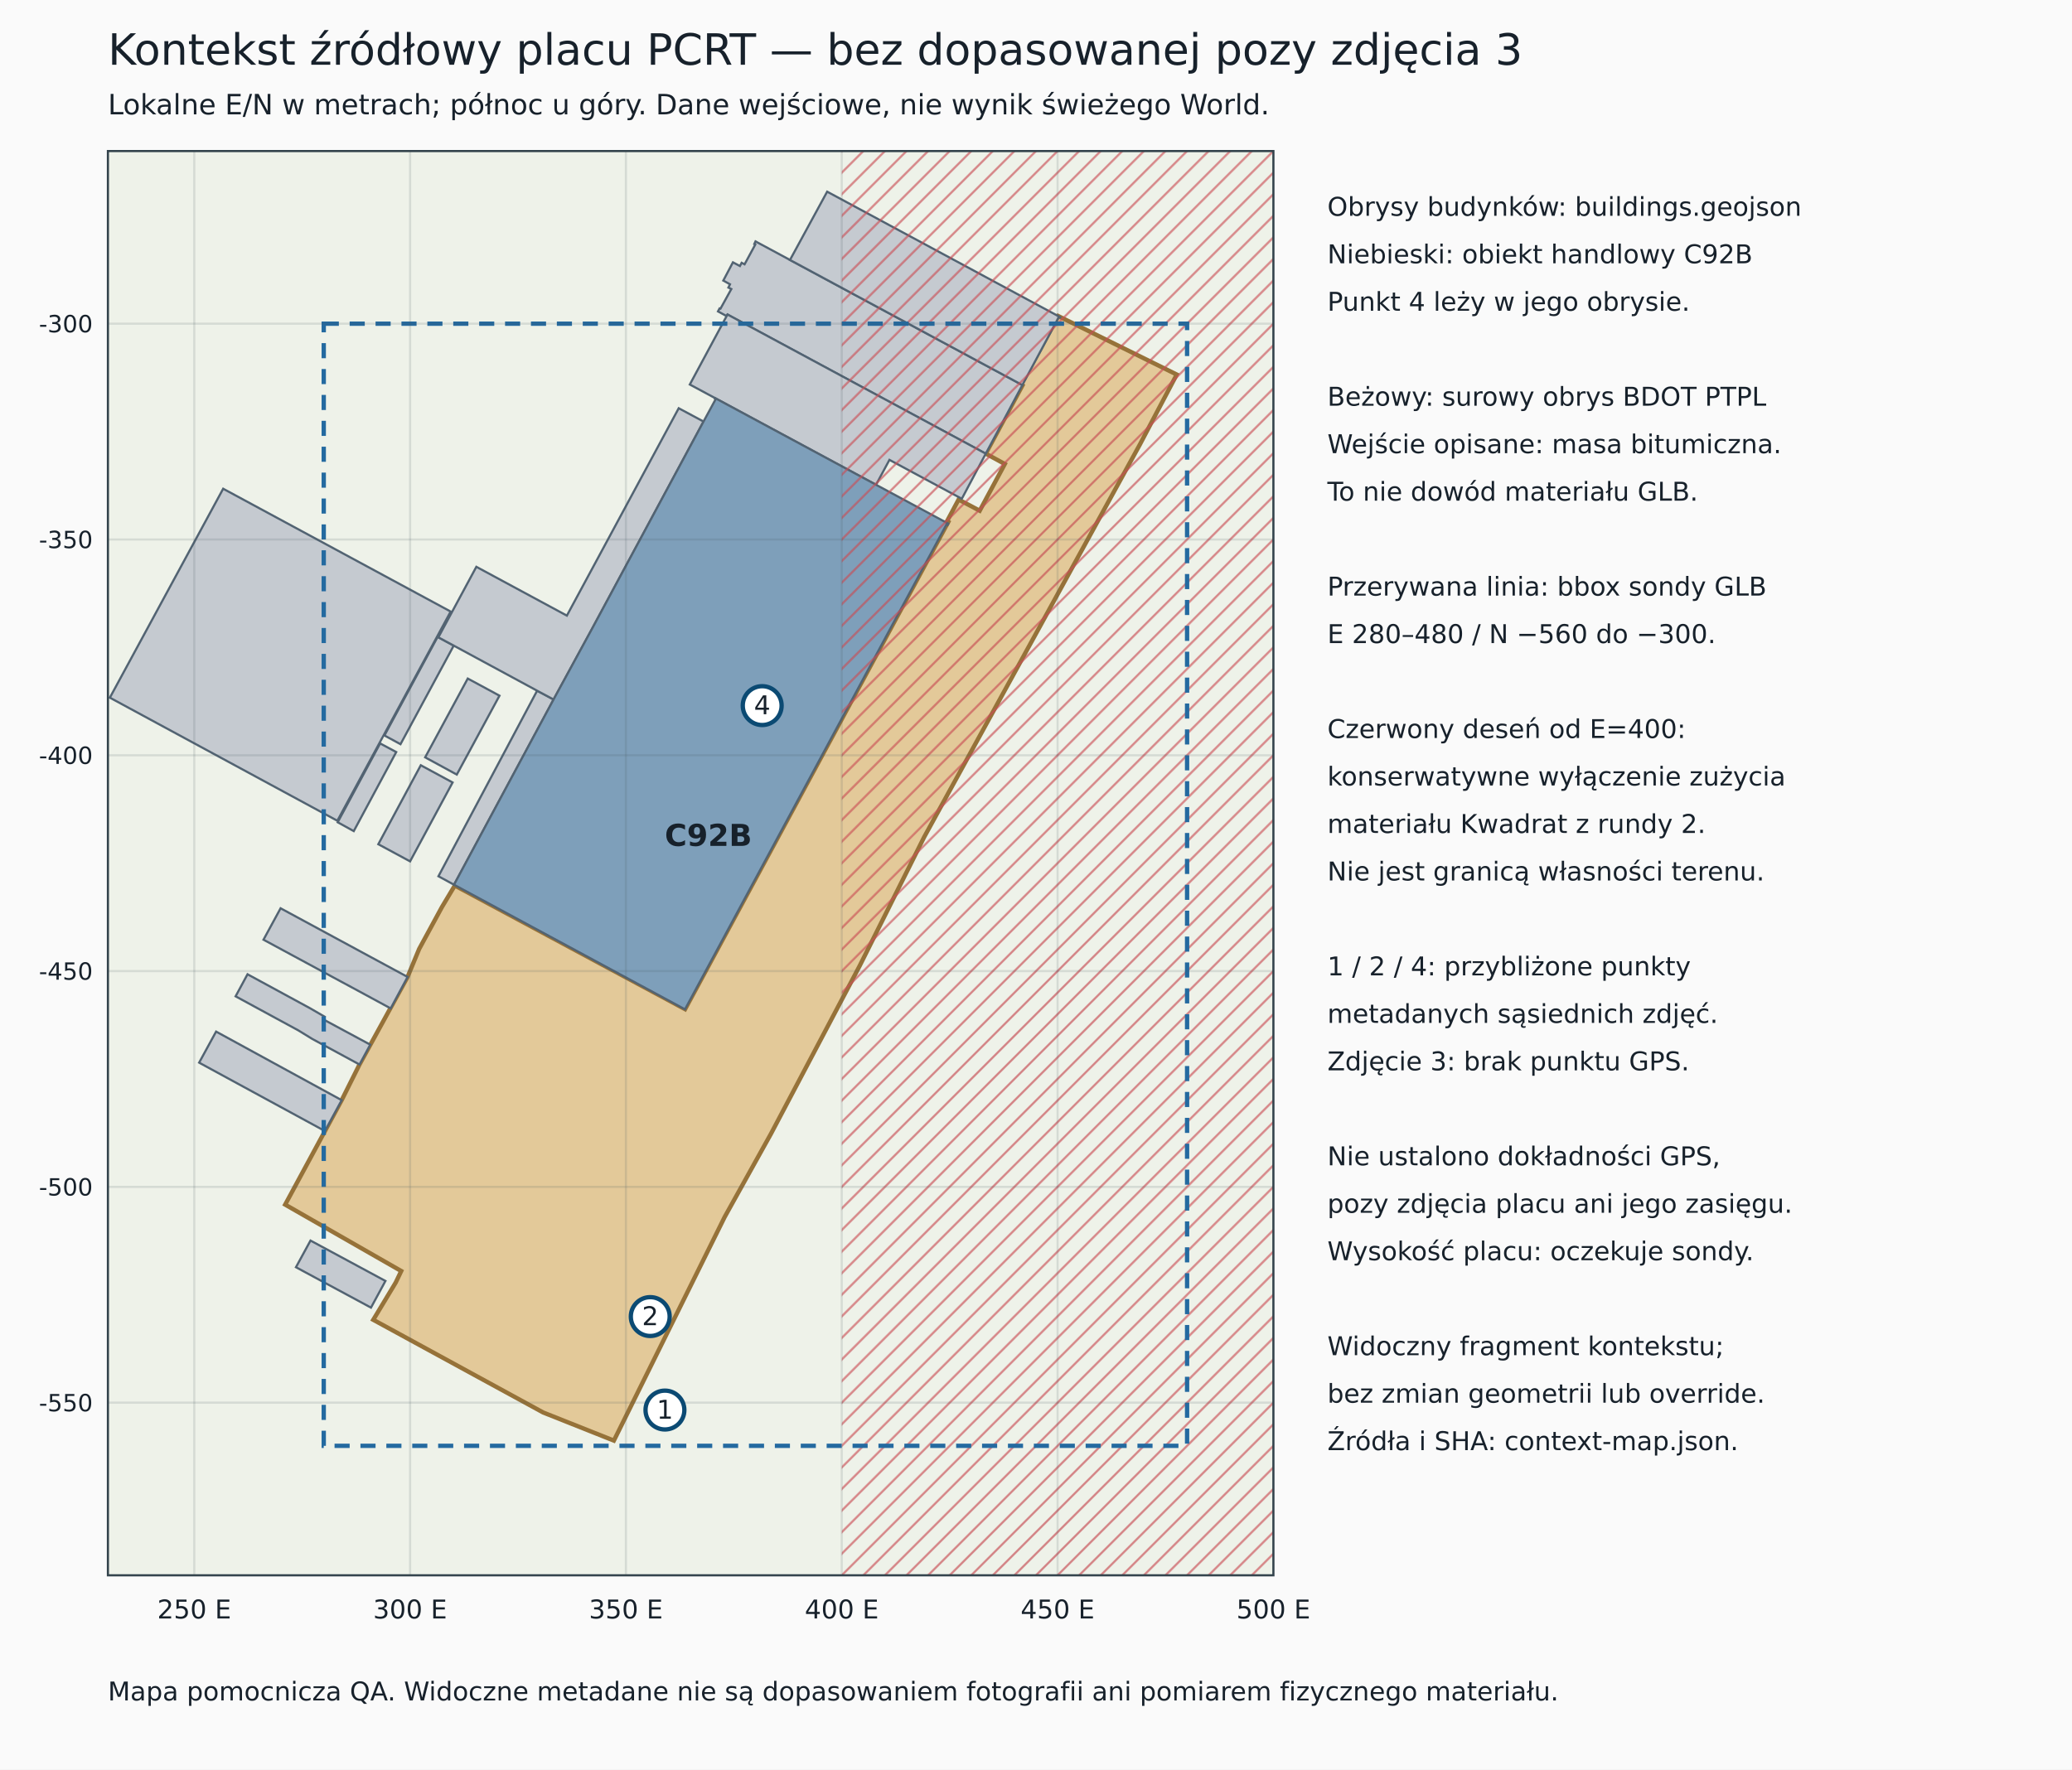
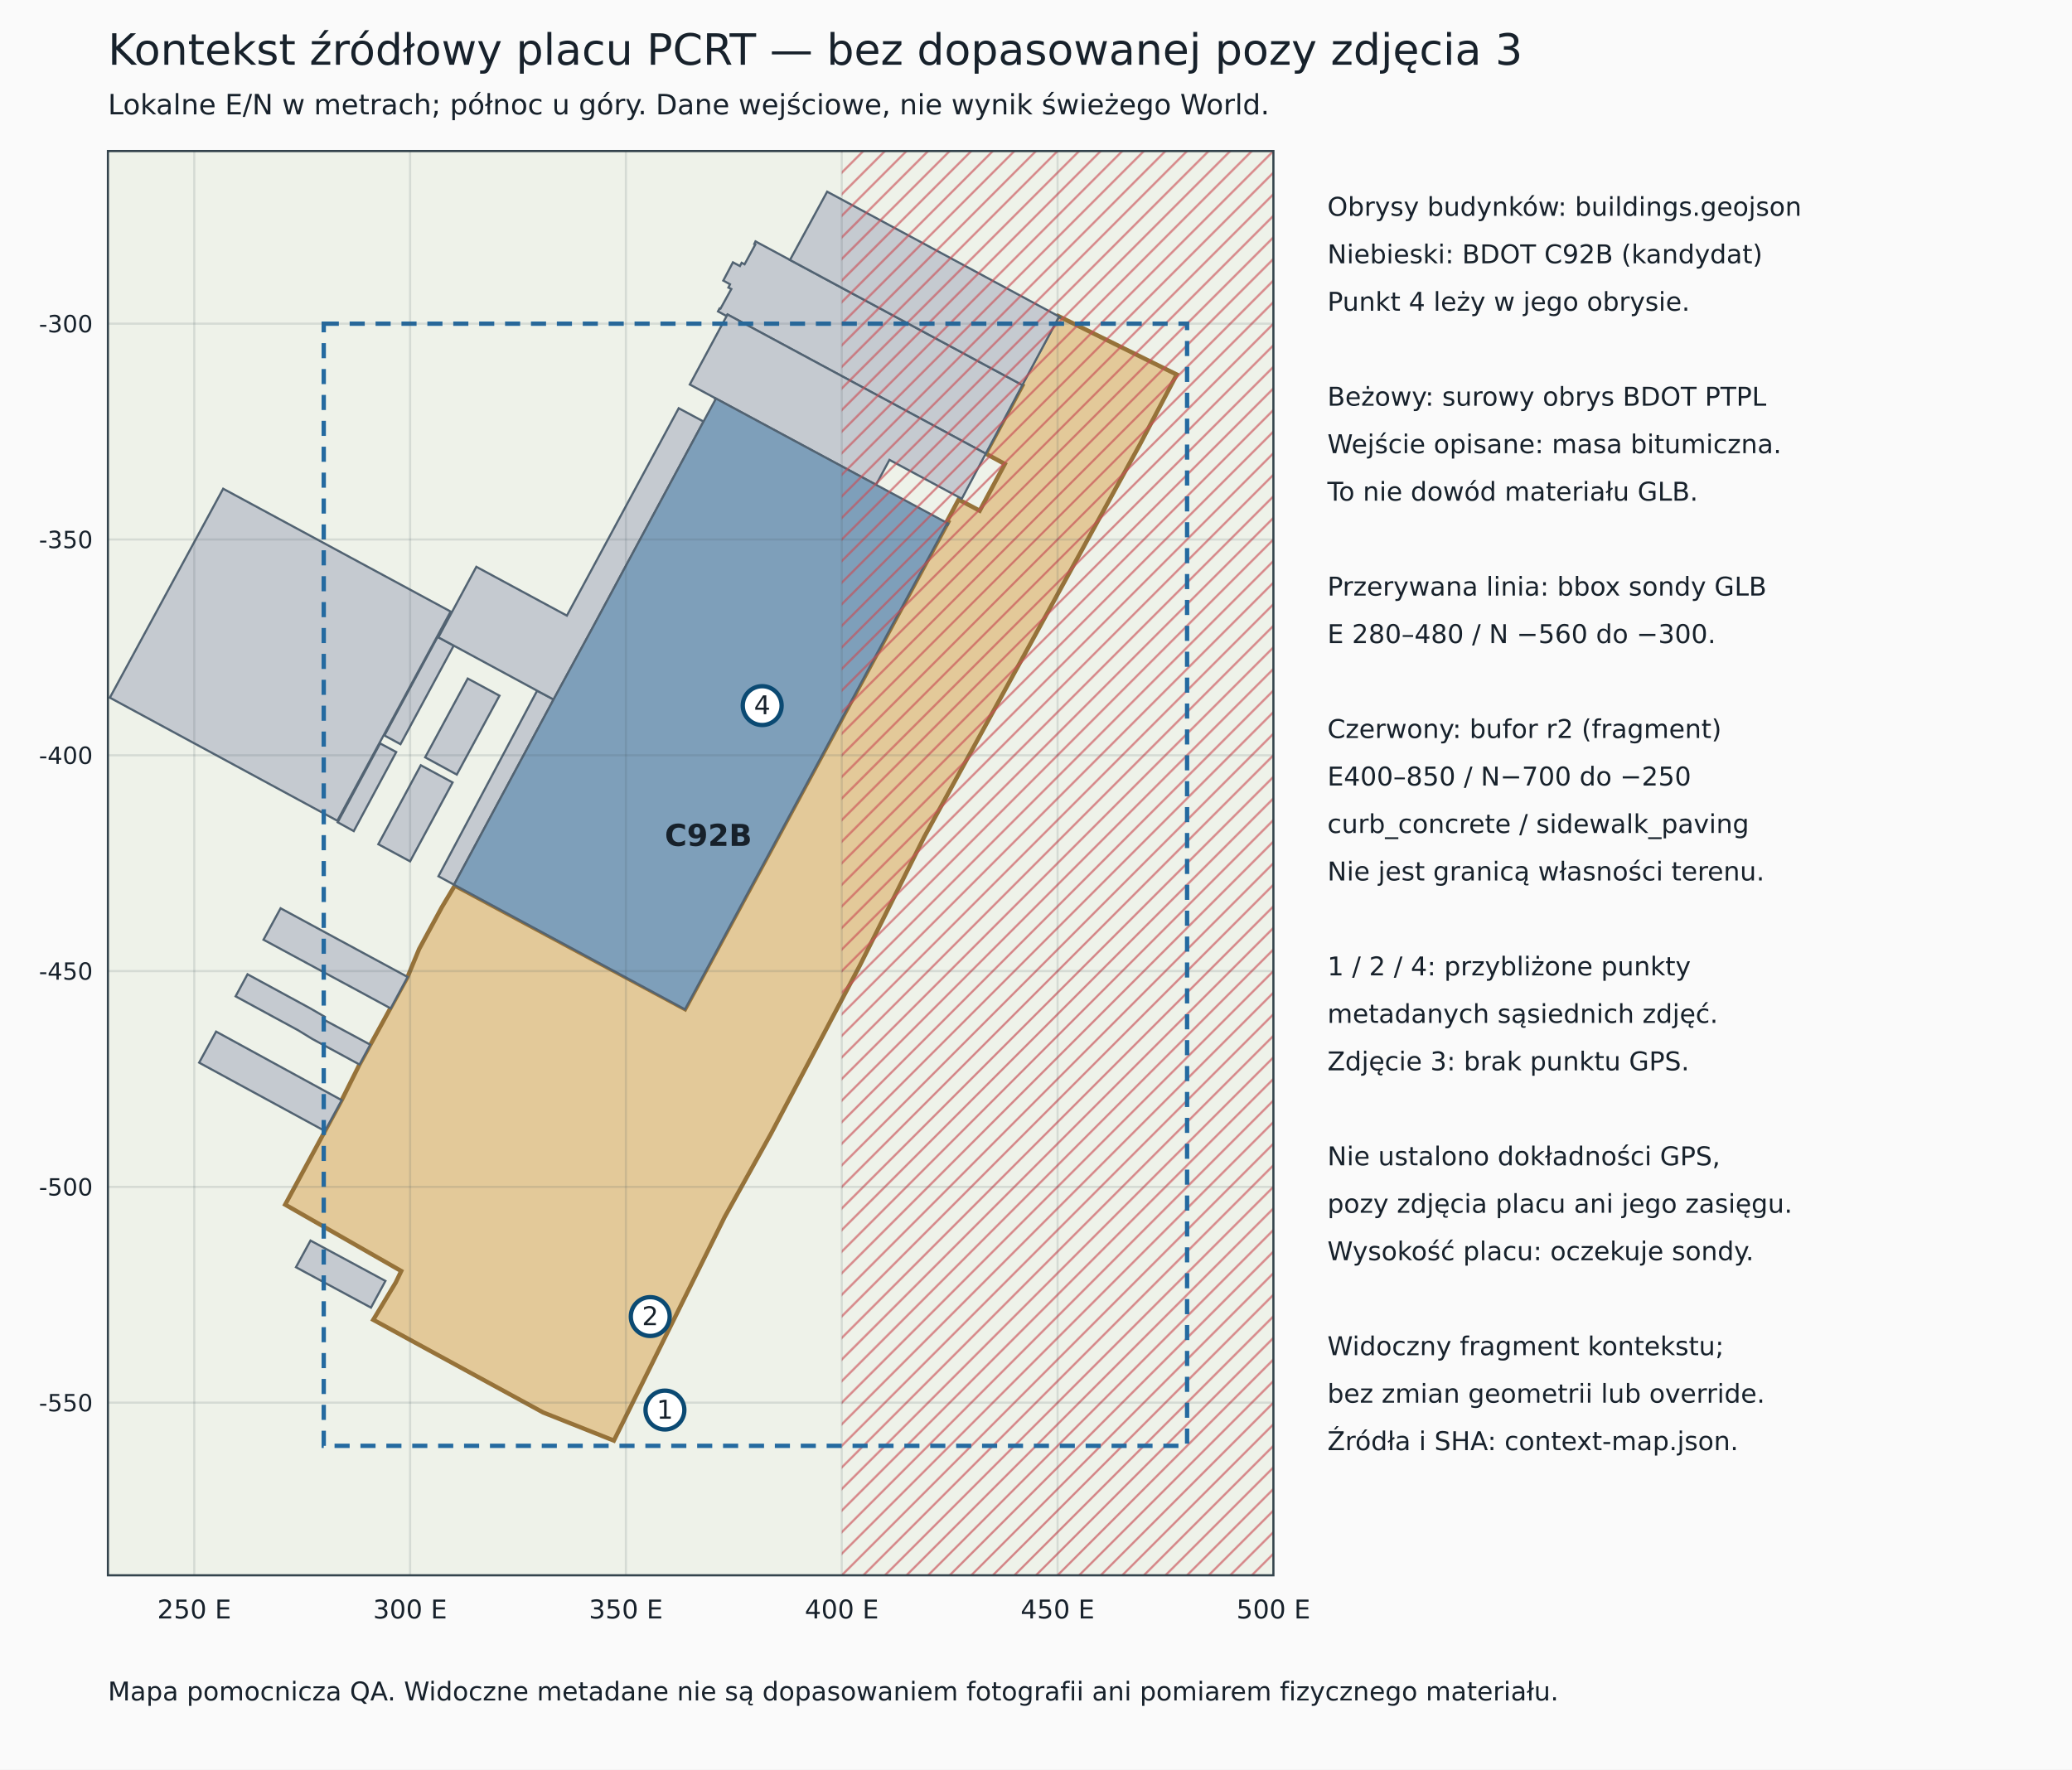
<svg xmlns="http://www.w3.org/2000/svg" width="960" height="820" viewBox="0 0 960 820">
  <rect width="960" height="820" fill="#fafafa" />
  <defs>
    <clipPath id="plot">
      <rect x="50" y="70" width="540" height="660" />
    </clipPath>
    <pattern id="exclude" width="10" height="10" patternUnits="userSpaceOnUse">
      <path d="M-2,2 L2,-2 M0,10 L10,0 M8,12 L12,8" stroke="#c54c53" stroke-width="1" />
    </pattern>
  </defs>
  <g font-family="DejaVu Sans,Arial,sans-serif" fill="#17212b">
    <text x="50" y="30" font-size="20">Kontekst źródłowy placu PCRT — bez dopasowanej pozy zdjęcia 3</text>
    <text x="50" y="53" font-size="13">Lokalne E/N w metrach; północ u góry. Dane wejściowe, nie wynik świeżego World.</text>
    <g clip-path="url(#plot)">
      <rect x="50" y="70" width="540" height="660" fill="#eef2e9" />
      <path d="M132.12,558.22 L158.30,509.82 L166.56,493.30 L188.84,452.72 L194.20,439.76 L204.74,420.36 L210.72,410.36 L317.42,467.66 L439.38,241.84 L438.80,241.48 L444.14,231.50 L453.92,236.66 L465.56,215.02 L456.72,210.22 L474.16,177.80 L473.52,178.38 L473.08,178.14 L490.30,146.46 L545.20,173.56 L528.00,206.22 L428.14,387.98 L398.26,447.66 L357.24,525.32 L335.72,564.02 L284.42,667.58 L251.68,654.56 L172.94,611.60 L183.34,594.34 L185.90,589.00 L132.12,558.22 Z " fill="#e3c999" fill-rule="evenodd" stroke="#967239" stroke-width="2" />
      <path d="M109.16,461.70 L138.18,477.46 L144.74,481.48 L166.56,493.30 L171.54,484.10 L149.74,472.36 L150.40,471.14 L143.76,467.28 L114.68,451.48 L109.16,461.70 Z " fill="#c5cad0" fill-rule="evenodd" stroke="#526372" stroke-width="1" />
      <path d="M196.98,350.96 L211.64,358.94 L231.42,322.38 L216.72,314.44 L196.98,350.96 Z " fill="#c5cad0" fill-rule="evenodd" stroke="#526372" stroke-width="1" />
      <path d="M178.12,340.82 L185.56,344.86 L210.22,299.18 L202.76,295.14 L178.12,340.82 Z " fill="#c5cad0" fill-rule="evenodd" stroke="#526372" stroke-width="1" />
      <path d="M156.46,381.04 L163.90,385.14 L183.58,348.50 L176.12,344.50 L156.46,381.04 Z " fill="#c5cad0" fill-rule="evenodd" stroke="#526372" stroke-width="1" />
      <path d="M203.14,406.06 L210.36,409.98 L256.48,324.14 L248.86,320.08 L203.14,406.06 Z " fill="#c5cad0" fill-rule="evenodd" stroke="#526372" stroke-width="1" />
      <path d="M175.28,391.22 L190.00,399.16 L209.70,362.60 L194.96,354.62 L175.28,391.22 Z " fill="#c5cad0" fill-rule="evenodd" stroke="#526372" stroke-width="1" />
      <path d="M332.66,144.30 L336.66,146.48 L337.06,145.74 L348.80,152.10 L455.84,209.76 L456.72,210.22 L473.68,178.44 L366.02,120.46 L350.04,111.86 L349.48,113.08 L349.94,113.32 L344.98,122.48 L343.62,121.78 L342.82,123.28 L339.58,121.56 L335.12,130.02 L338.22,131.74 L337.48,133.26 L338.84,133.94 L333.82,143.02 L333.40,142.92 L332.66,144.30 Z " fill="#c5cad0" fill-rule="evenodd" stroke="#526372" stroke-width="1" />
      <path d="M319.60,178.18 L331.42,184.54 L405.88,224.64 L412.10,213.10 L445.62,231.14 L456.72,210.22 L337.06,145.74 L336.66,146.48 L319.60,178.18 Z " fill="#c5cad0" fill-rule="evenodd" stroke="#526372" stroke-width="1" />
      <path d="M366.02,120.46 L473.68,178.44 L490.62,146.84 L491.12,147.10 L491.20,146.96 L383.24,88.82 L366.02,120.46 Z " fill="#c5cad0" fill-rule="evenodd" stroke="#526372" stroke-width="1" />
      <path d="M50.90,323.30 L156.30,380.34 L208.80,283.40 L103.40,226.48 L50.90,323.30 Z " fill="#c5cad0" fill-rule="evenodd" stroke="#526372" stroke-width="1" />
      <path d="M203.10,295.34 L210.22,299.18 L248.86,320.08 L256.48,324.14 L274.24,291.50 L325.96,195.34 L314.46,189.18 L262.64,285.28 L220.70,262.66 L203.10,295.34 Z " fill="#c5cad0" fill-rule="evenodd" stroke="#526372" stroke-width="1" />
      <path d="M210.36,409.98 L317.36,467.72 L438.52,243.04 L439.00,243.32 L439.36,242.66 L405.88,224.64 L331.42,184.54 L331.30,184.78 L331.60,184.94 L325.96,195.34 L274.24,291.50 L256.48,324.14 L210.36,409.98 Z " fill="#7e9fba" fill-rule="evenodd" stroke="#526372" stroke-width="1" />
      <path d="M92.26,492.44 L150.52,524.12 L158.30,509.82 L100.12,478.04 L92.26,492.44 Z " fill="#c5cad0" fill-rule="evenodd" stroke="#526372" stroke-width="1" />
      <path d="M122.08,435.46 L158.44,455.10 L163.02,457.56 L181.00,467.30 L188.84,452.72 L170.90,443.02 L166.28,440.52 L130.00,420.90 L122.08,435.46 Z " fill="#c5cad0" fill-rule="evenodd" stroke="#526372" stroke-width="1" />
      <path d="M137.12,587.24 L171.88,605.96 L178.58,593.60 L143.86,574.88 L137.12,587.24 Z " fill="#c5cad0" fill-rule="evenodd" stroke="#526372" stroke-width="1" />
      <rect x="390.00" y="50.00" width="900" height="900" fill="url(#exclude)" opacity=".65" />
      <rect x="150.00" y="150.00" width="400" height="520" fill="none" stroke="#246aa0" stroke-width="2" stroke-dasharray="7,5" />
      <line x1="90.00" y1="70" x2="90.00" y2="730" stroke="#45545c" opacity=".15" />
      <line x1="190.00" y1="70" x2="190.00" y2="730" stroke="#45545c" opacity=".15" />
      <line x1="290.00" y1="70" x2="290.00" y2="730" stroke="#45545c" opacity=".15" />
      <line x1="390.00" y1="70" x2="390.00" y2="730" stroke="#45545c" opacity=".15" />
      <line x1="490.00" y1="70" x2="490.00" y2="730" stroke="#45545c" opacity=".15" />
      <line x1="590.00" y1="70" x2="590.00" y2="730" stroke="#45545c" opacity=".15" />
      <line x1="50" y1="650.00" x2="590" y2="650.00" stroke="#45545c" opacity=".15" />
      <line x1="50" y1="550.00" x2="590" y2="550.00" stroke="#45545c" opacity=".15" />
      <line x1="50" y1="450.00" x2="590" y2="450.00" stroke="#45545c" opacity=".15" />
      <line x1="50" y1="350.00" x2="590" y2="350.00" stroke="#45545c" opacity=".15" />
      <line x1="50" y1="250.00" x2="590" y2="250.00" stroke="#45545c" opacity=".15" />
      <line x1="50" y1="150.00" x2="590" y2="150.00" stroke="#45545c" opacity=".15" />
      <circle cx="308.08" cy="653.42" r="9" fill="#ffffff" stroke="#0b4a73" stroke-width="2" />
      <text x="308.08" y="657.42" text-anchor="middle" font-size="12">1</text>
      <circle cx="301.27" cy="610.10" r="9" fill="#ffffff" stroke="#0b4a73" stroke-width="2" />
      <text x="301.27" y="614.10" text-anchor="middle" font-size="12">2</text>
      <circle cx="353.14" cy="326.98" r="9" fill="#ffffff" stroke="#0b4a73" stroke-width="2" />
      <text x="353.14" y="330.98" text-anchor="middle" font-size="12">4</text>
      <text x="308.00" y="392.00" font-size="14" font-weight="bold">C92B</text>
    </g>
    <rect x="50" y="70" width="540" height="660" fill="none" stroke="#33434c" />
    <text x="90.00" y="750" text-anchor="middle" font-size="12">250 E</text>
    <text x="190.00" y="750" text-anchor="middle" font-size="12">300 E</text>
    <text x="290.00" y="750" text-anchor="middle" font-size="12">350 E</text>
    <text x="390.00" y="750" text-anchor="middle" font-size="12">400 E</text>
    <text x="490.00" y="750" text-anchor="middle" font-size="12">450 E</text>
    <text x="590.00" y="750" text-anchor="middle" font-size="12">500 E</text>
    <text x="43" y="654.00" text-anchor="end" font-size="11">-550</text>
    <text x="43" y="554.00" text-anchor="end" font-size="11">-500</text>
    <text x="43" y="454.00" text-anchor="end" font-size="11">-450</text>
    <text x="43" y="354.00" text-anchor="end" font-size="11">-400</text>
    <text x="43" y="254.00" text-anchor="end" font-size="11">-350</text>
    <text x="43" y="154.00" text-anchor="end" font-size="11">-300</text>
    <text x="615" y="100" font-size="12">Obrysy budynków: buildings.geojson</text>
-     <text x="615" y="122" font-size="12">Niebieski: obiekt handlowy C92B</text>
+     <text x="615" y="122" font-size="12">Niebieski: BDOT C92B (kandydat)</text>
    <text x="615" y="144" font-size="12">Punkt 4 leży w jego obrysie.</text>
    <text x="615" y="166" font-size="12" />
    <text x="615" y="188" font-size="12">Beżowy: surowy obrys BDOT PTPL</text>
    <text x="615" y="210" font-size="12">Wejście opisane: masa bitumiczna.</text>
    <text x="615" y="232" font-size="12">To nie dowód materiału GLB.</text>
    <text x="615" y="254" font-size="12" />
    <text x="615" y="276" font-size="12">Przerywana linia: bbox sondy GLB</text>
    <text x="615" y="298" font-size="12">E 280–480 / N −560 do −300.</text>
    <text x="615" y="320" font-size="12" />
-     <text x="615" y="342" font-size="12">Czerwony deseń od E=400:</text>
-     <text x="615" y="364" font-size="12">konserwatywne wyłączenie zużycia</text>
-     <text x="615" y="386" font-size="12">materiału Kwadrat z rundy 2.</text>
+     <text x="615" y="342" font-size="12">Czerwony: bufor r2 (fragment)</text>
+     <text x="615" y="364" font-size="12">E400–850 / N−700 do −250</text>
+     <text x="615" y="386" font-size="12">curb_concrete / sidewalk_paving</text>
    <text x="615" y="408" font-size="12">Nie jest granicą własności terenu.</text>
    <text x="615" y="430" font-size="12" />
    <text x="615" y="452" font-size="12">1 / 2 / 4: przybliżone punkty</text>
    <text x="615" y="474" font-size="12">metadanych sąsiednich zdjęć.</text>
    <text x="615" y="496" font-size="12">Zdjęcie 3: brak punktu GPS.</text>
    <text x="615" y="518" font-size="12" />
    <text x="615" y="540" font-size="12">Nie ustalono dokładności GPS,</text>
    <text x="615" y="562" font-size="12">pozy zdjęcia placu ani jego zasięgu.</text>
    <text x="615" y="584" font-size="12">Wysokość placu: oczekuje sondy.</text>
    <text x="615" y="606" font-size="12" />
    <text x="615" y="628" font-size="12">Widoczny fragment kontekstu;</text>
    <text x="615" y="650" font-size="12">bez zmian geometrii lub override.</text>
    <text x="615" y="672" font-size="12">Źródła i SHA: context-map.json.</text>
    <text x="50" y="788" font-size="12">Mapa pomocnicza QA. Widoczne metadane nie są dopasowaniem fotografii ani pomiarem fizycznego materiału.</text>
  </g>
</svg>
